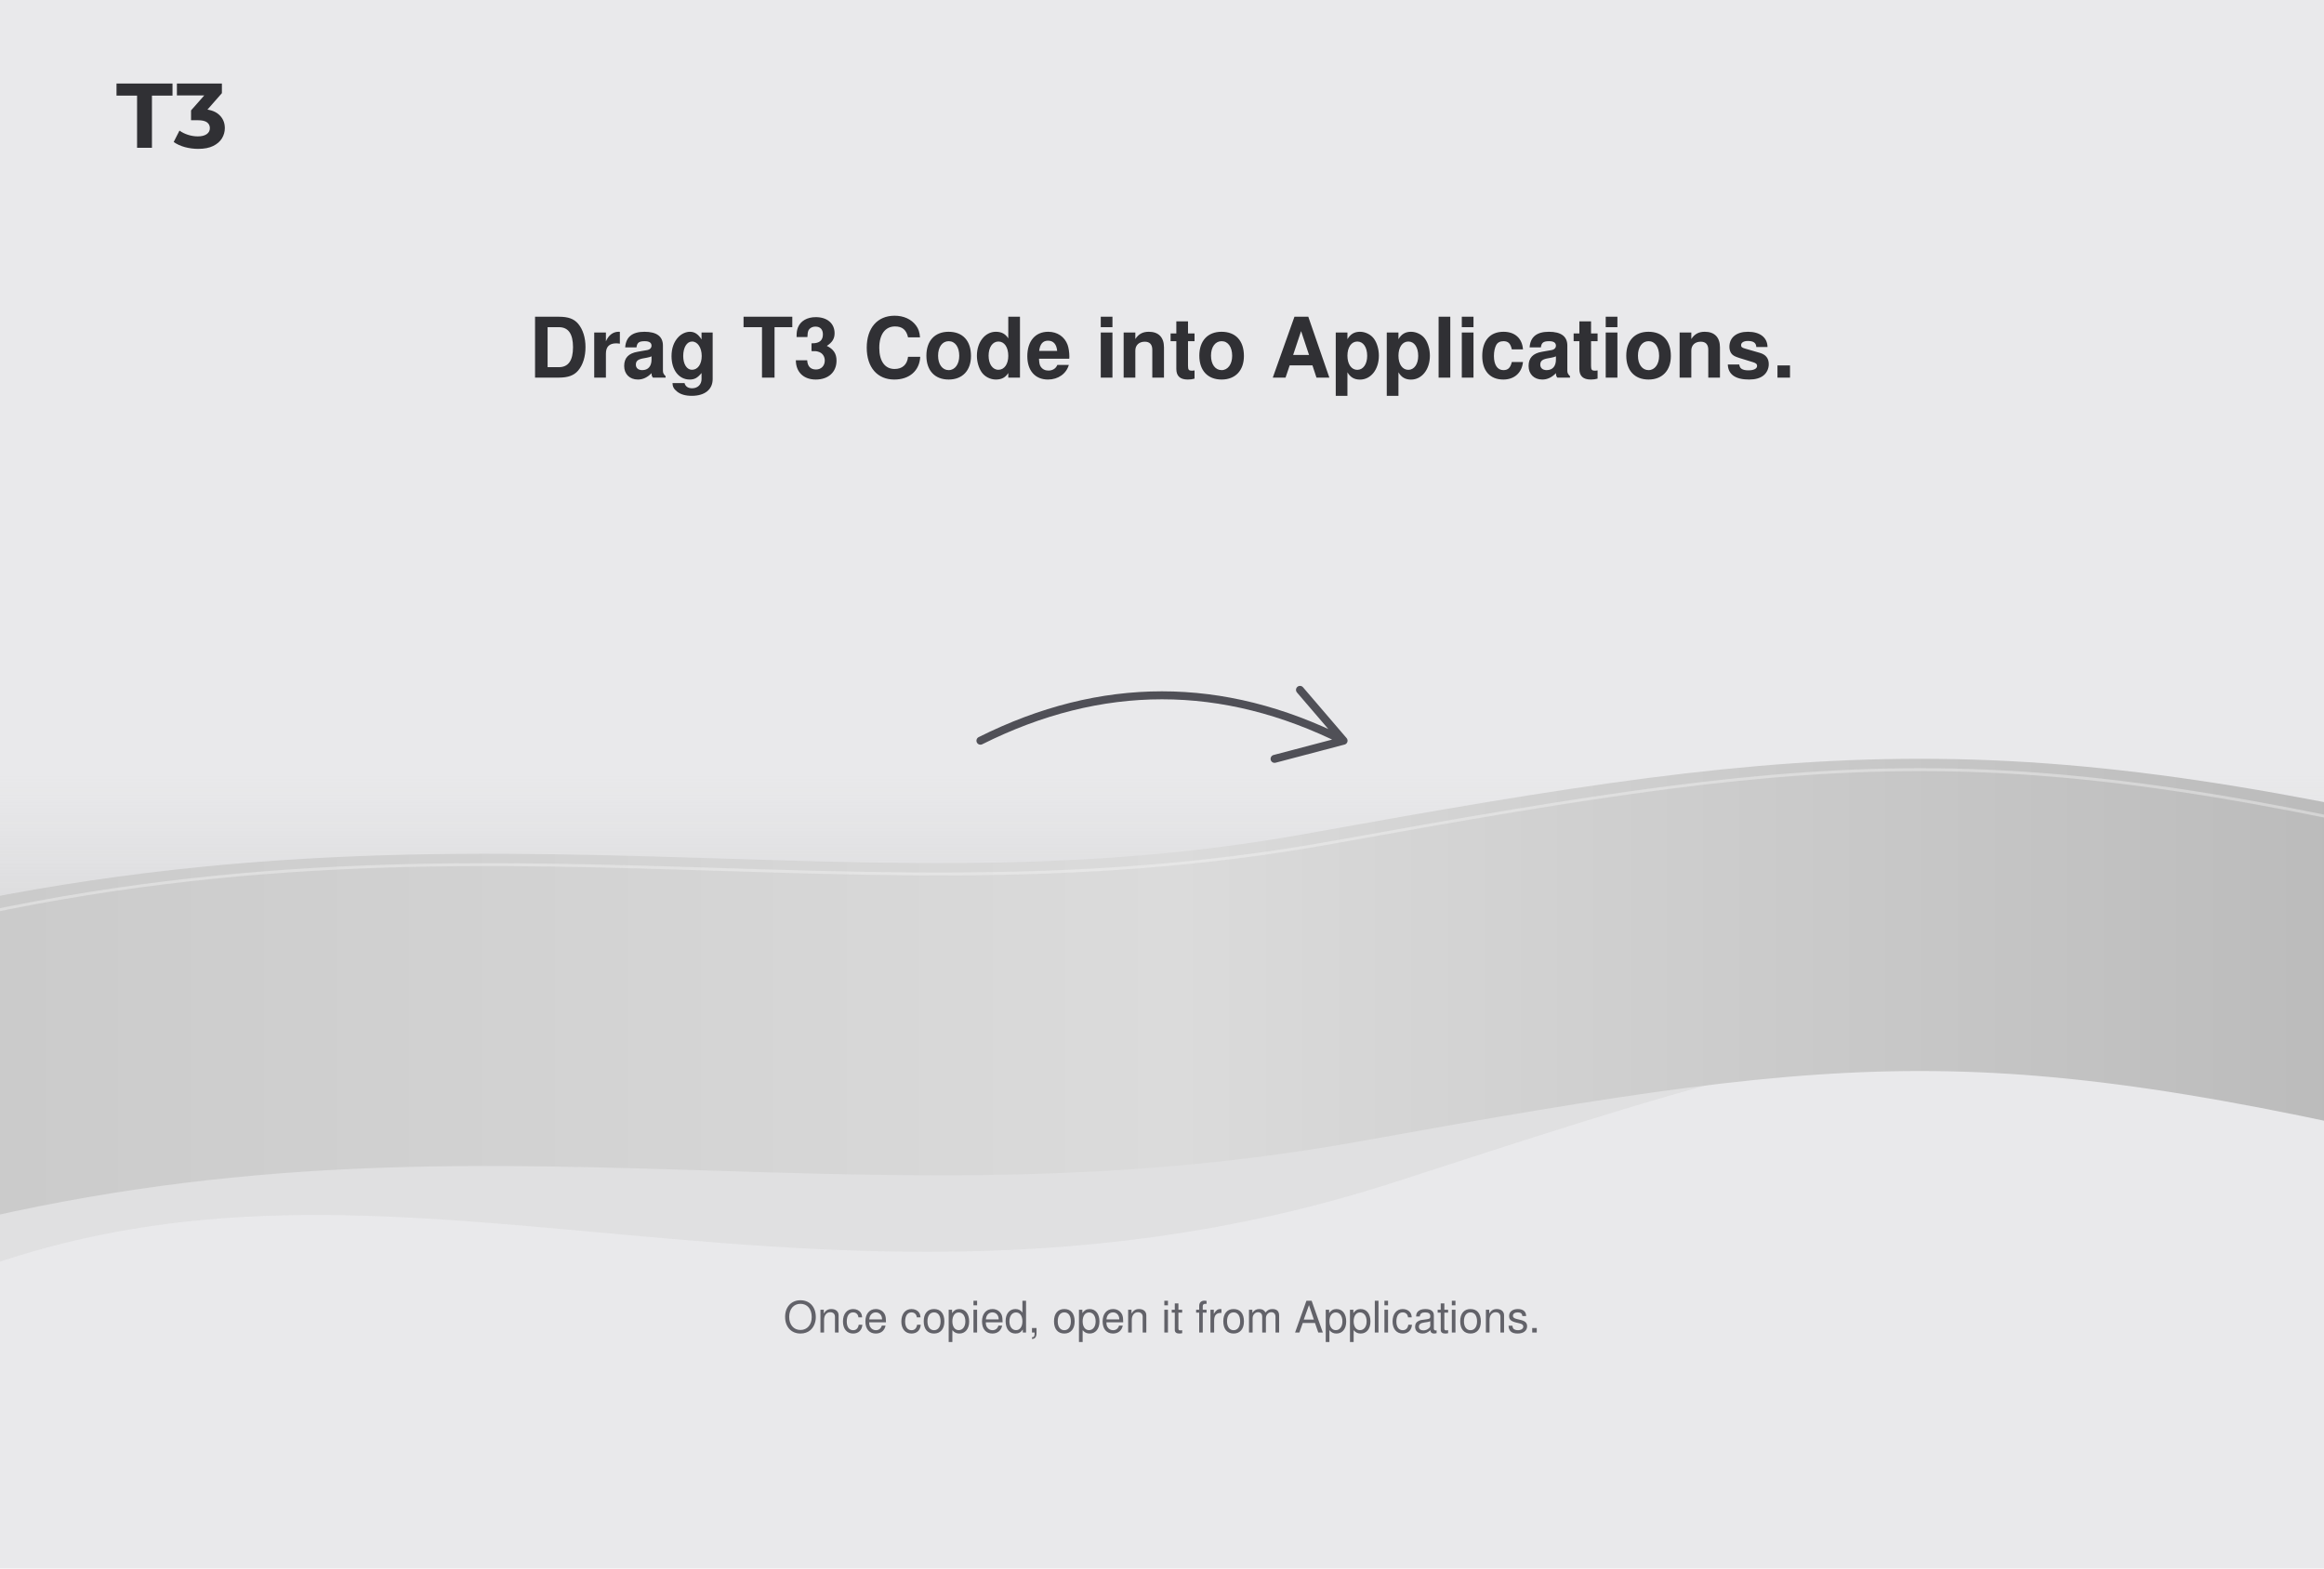
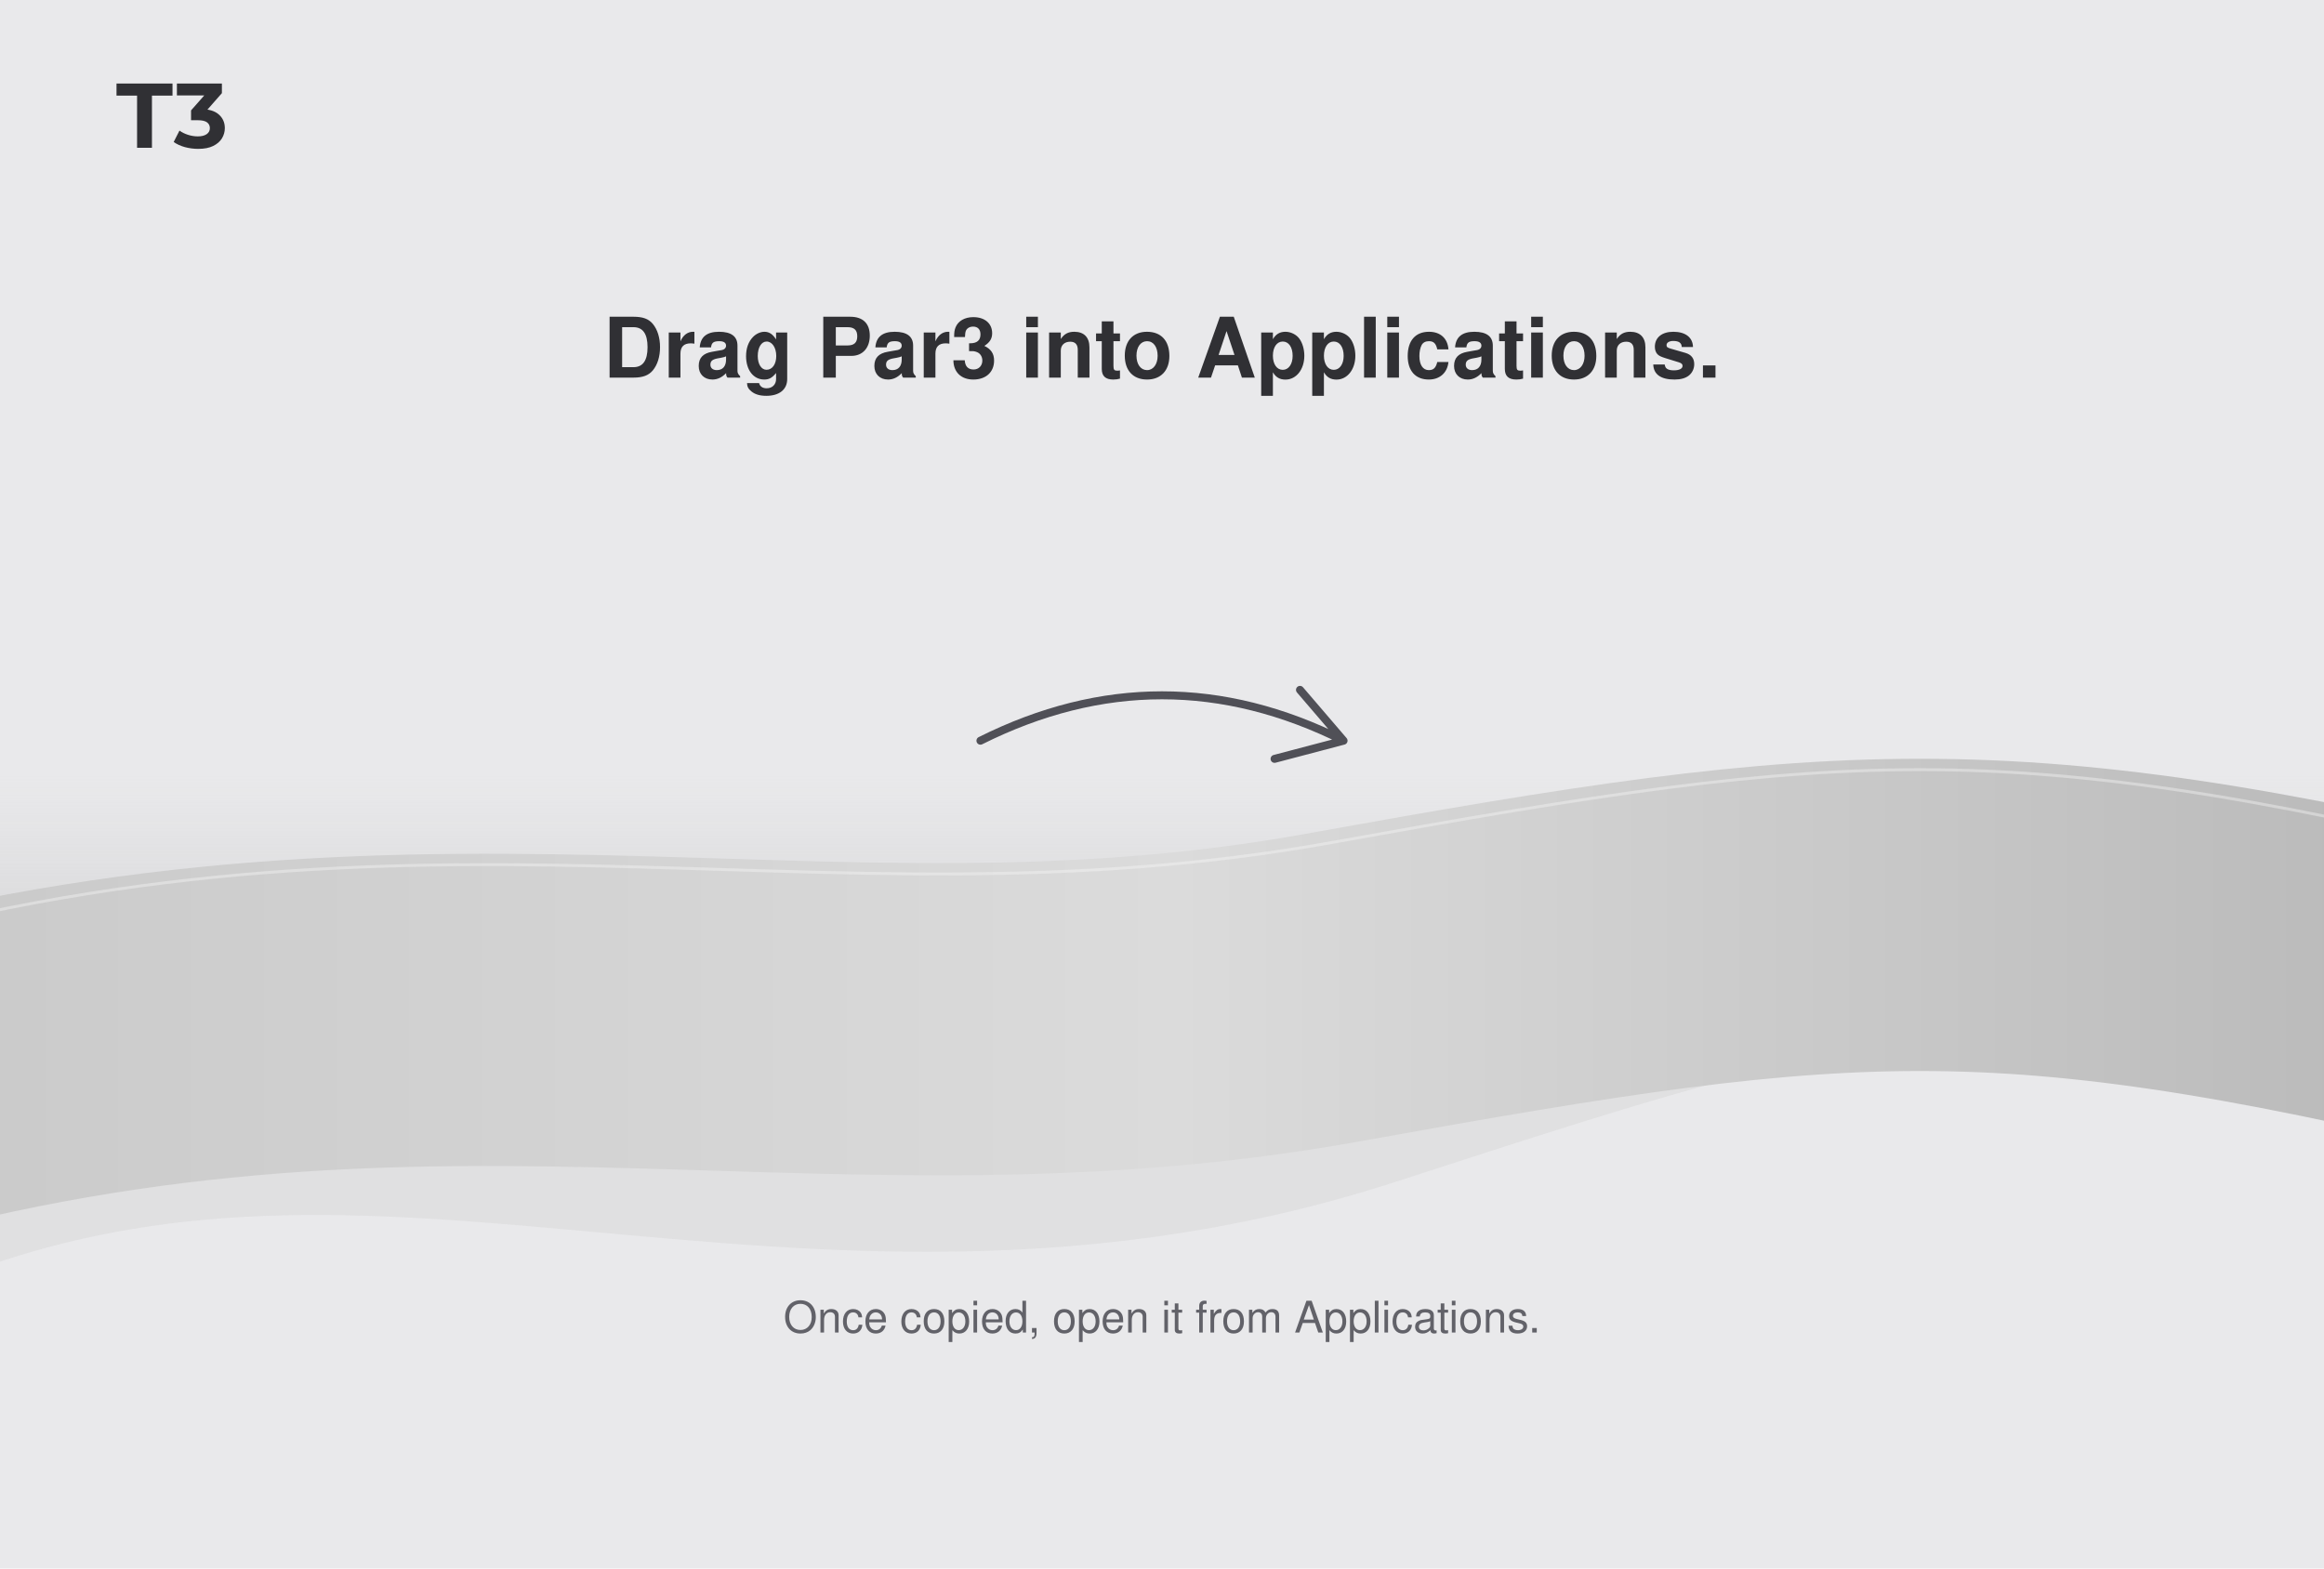
<svg xmlns="http://www.w3.org/2000/svg" width="1280" height="864" viewBox="0 0 640 432">
  <defs>
    <linearGradient id="veil" x1="0" y1="0" x2="0" y2="1">
      <stop stop-color="#B7B7B7" stop-opacity="0" />
      <stop offset=".55" stop-color="#A5A5A5" stop-opacity=".24" />
      <stop offset="1" stop-color="#D1D1D1" stop-opacity=".4" />
    </linearGradient>
    <linearGradient id="silk" x1="0" y1="0" x2="1" y2="0">
      <stop stop-color="#C8C8C8" />
      <stop offset=".5" stop-color="#DBDBDB" />
      <stop offset="1" stop-color="#B5B5B5" />
    </linearGradient>
  </defs>
  <rect width="640" height="432" fill="#E9E9EB" />
  <path d="M-60 293C95 220 214 304 362 256S559 191 707 257" stroke="url(#veil)" stroke-width="146" fill="none" opacity="1" stroke-linecap="round" stroke-linejoin="round" />
  <path d="M-60 306C113 252 223 298 367 272S553 242 707 280" stroke="url(#silk)" stroke-width="86" fill="none" opacity="1" stroke-linecap="round" stroke-linejoin="round" />
  <path d="M-60 266C113 212 223 258 367 232S553 202 707 240" stroke="#F5F5F5" stroke-width="0.8" fill="none" opacity="0.42" stroke-linecap="round" stroke-linejoin="round" />
  <svg x="32" y="23" width="30" height="18" viewBox="15.531 37 94.394 56.96" fill="#303034">
    <path d="M33.451 93V47.56H15.531V37H64.331V47.56H46.411V93H33.451ZM86.725 93.96C82.832 93.96 78.965 93.453 75.125 92.44C71.285 91.373 68.032 89.88 65.365 87.96L70.405 78.04C72.539 79.587 75.019 80.813 77.845 81.72C80.672 82.627 83.525 83.08 86.405 83.08C89.659 83.08 92.219 82.44 94.085 81.16C95.952 79.88 96.885 78.12 96.885 75.88C96.885 73.747 96.059 72.067 94.405 70.84C92.752 69.613 90.085 69 86.405 69H80.485V60.44L96.085 42.76L97.525 47.4H68.165V37H107.365V45.4L91.845 63.08L85.285 59.32H89.045C95.925 59.32 101.125 60.867 104.645 63.96C108.165 67.053 109.925 71.027 109.925 75.88C109.925 79.027 109.099 81.987 107.445 84.76C105.792 87.48 103.259 89.693 99.845 91.4C96.432 93.107 92.059 93.96 86.725 93.96Z" />
  </svg>
-   <text x="320" y="104" fill="#303034" font-family="Helvetica" font-size="23" font-weight="700" text-anchor="middle">Drag T3 Code into Applications.</text>
+   <text x="320" y="104" fill="#303034" font-family="Helvetica" font-size="23" font-weight="700" text-anchor="middle">Drag Par3 into Applications.</text>
  <path d="M270 204Q320 179 370 204M358 190L370 204L351 209" stroke="#505057" stroke-width="2.2" fill="none" opacity="1" stroke-linecap="round" stroke-linejoin="round" />
  <text x="320" y="367" fill="#626269" font-family="Helvetica" font-size="12" font-weight="400" text-anchor="middle">Once copied, open it from Applications.</text>
</svg>
